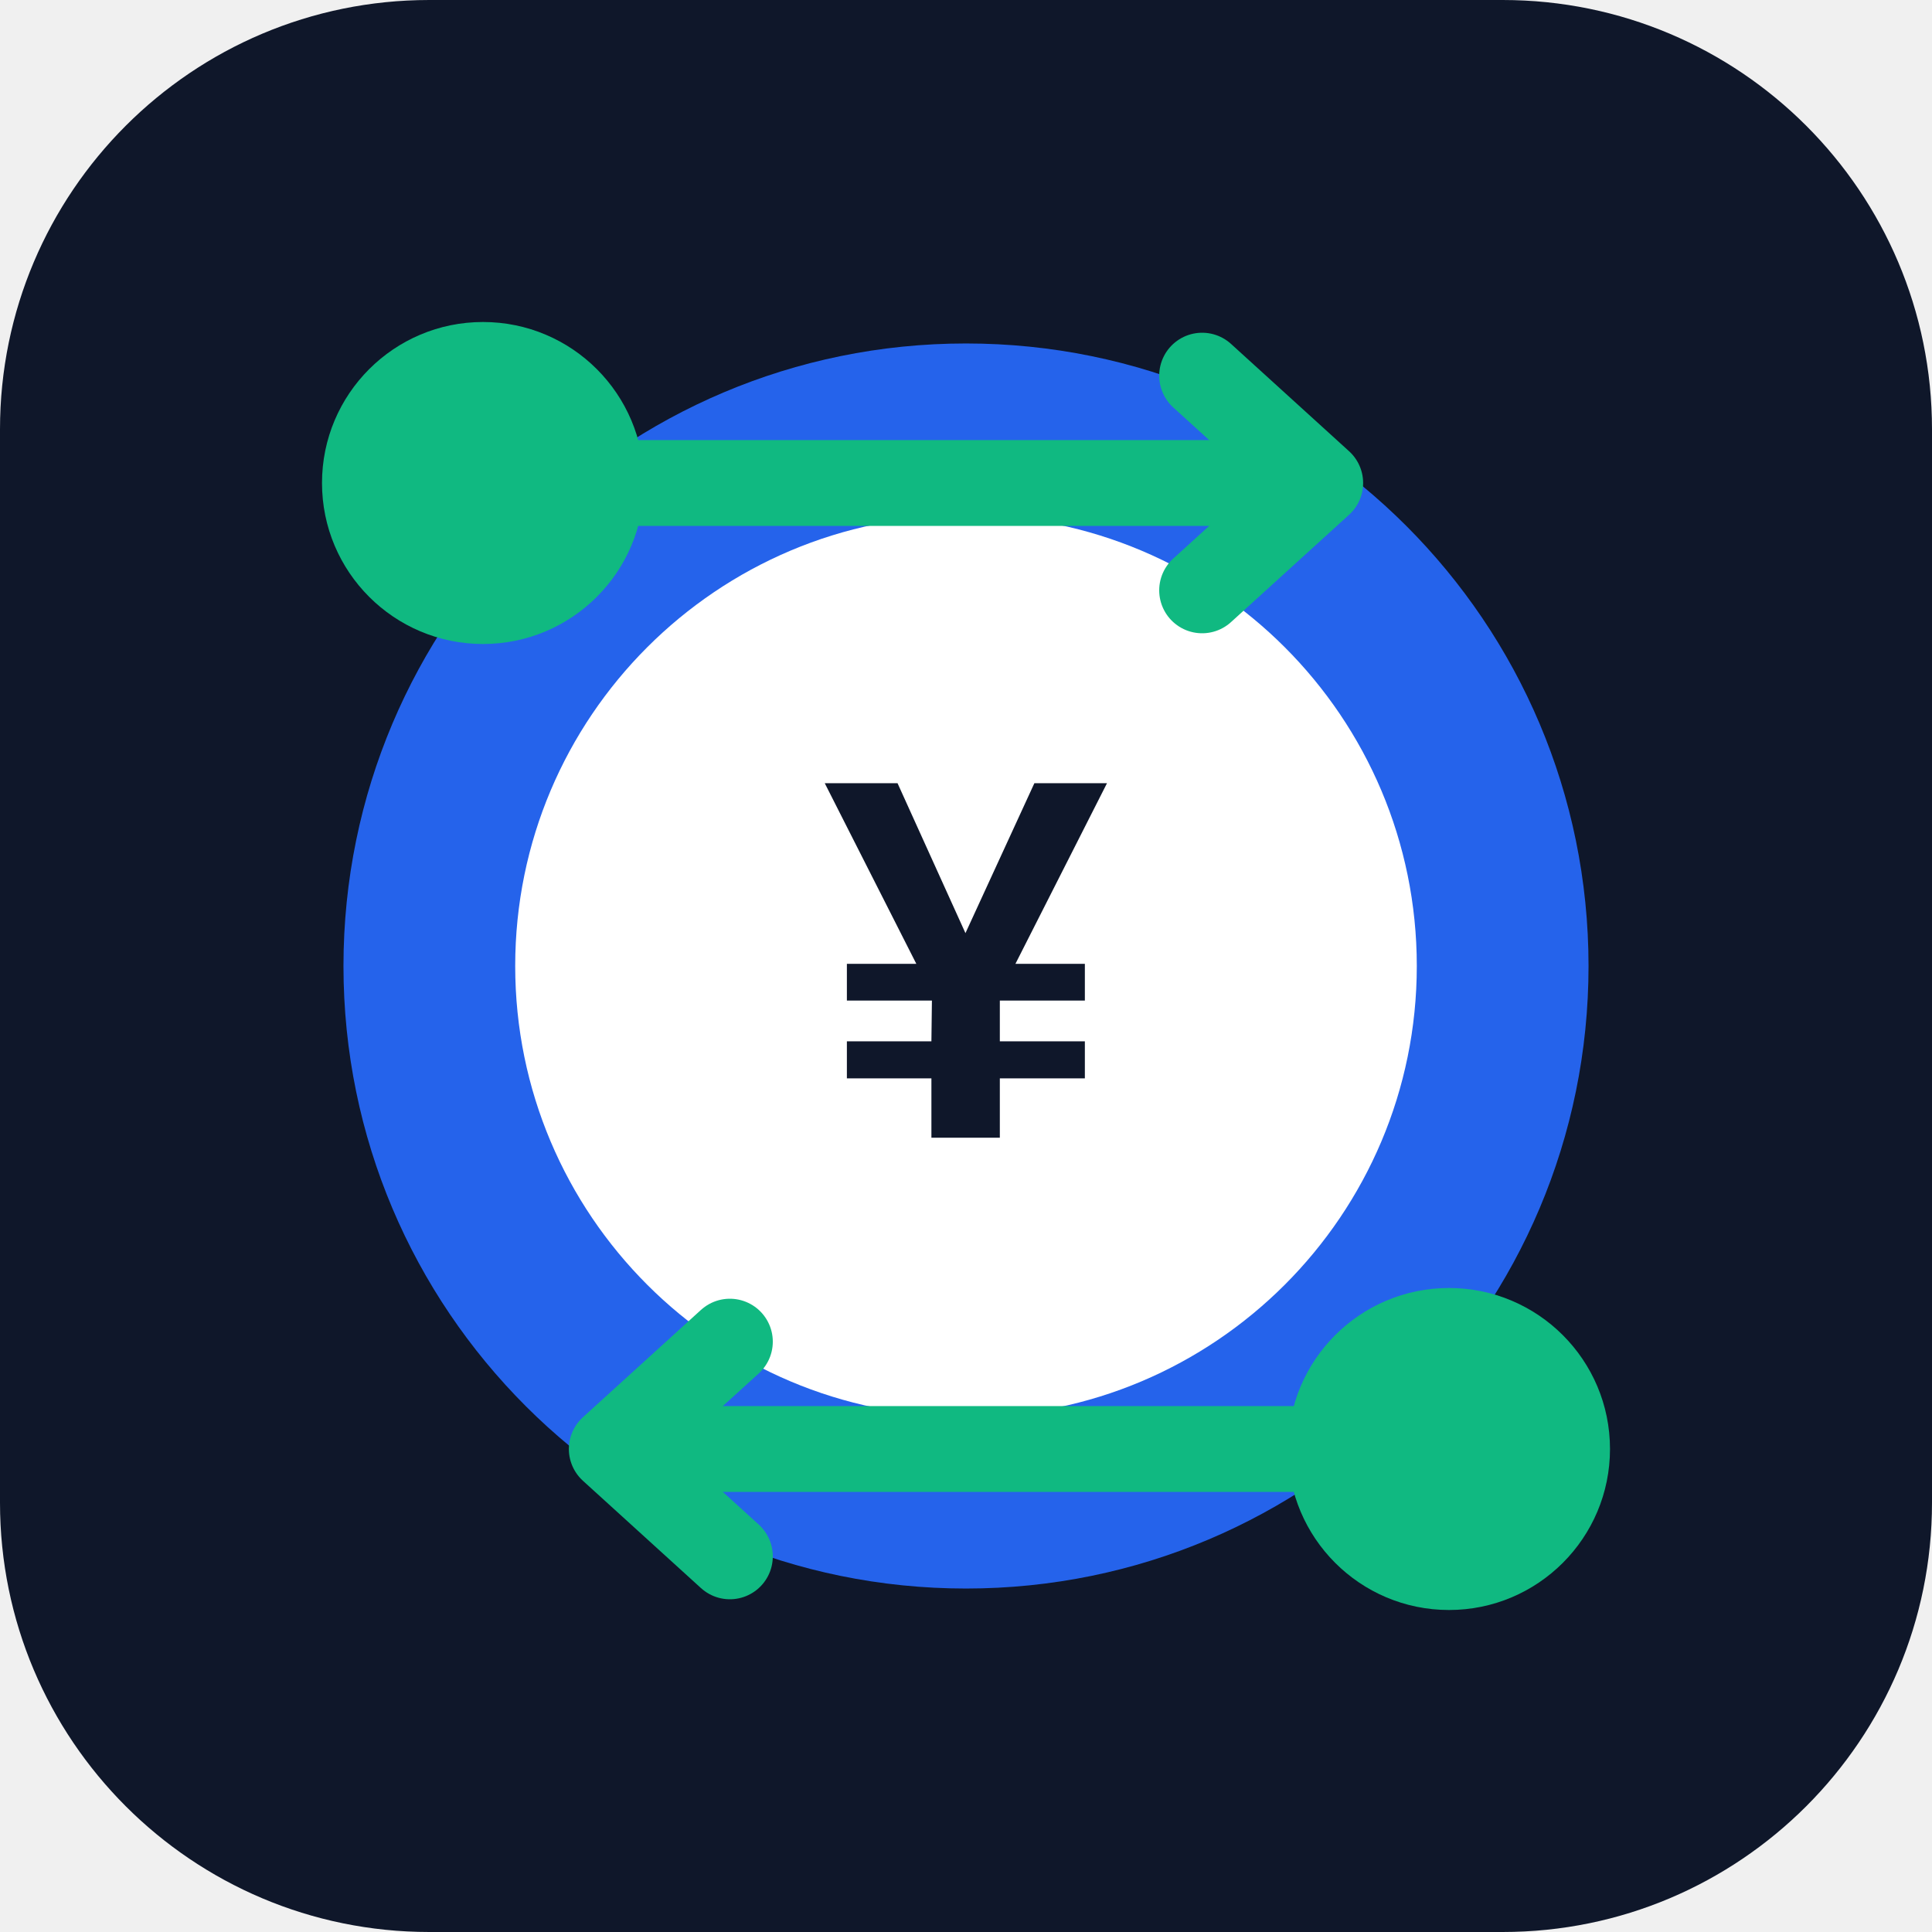
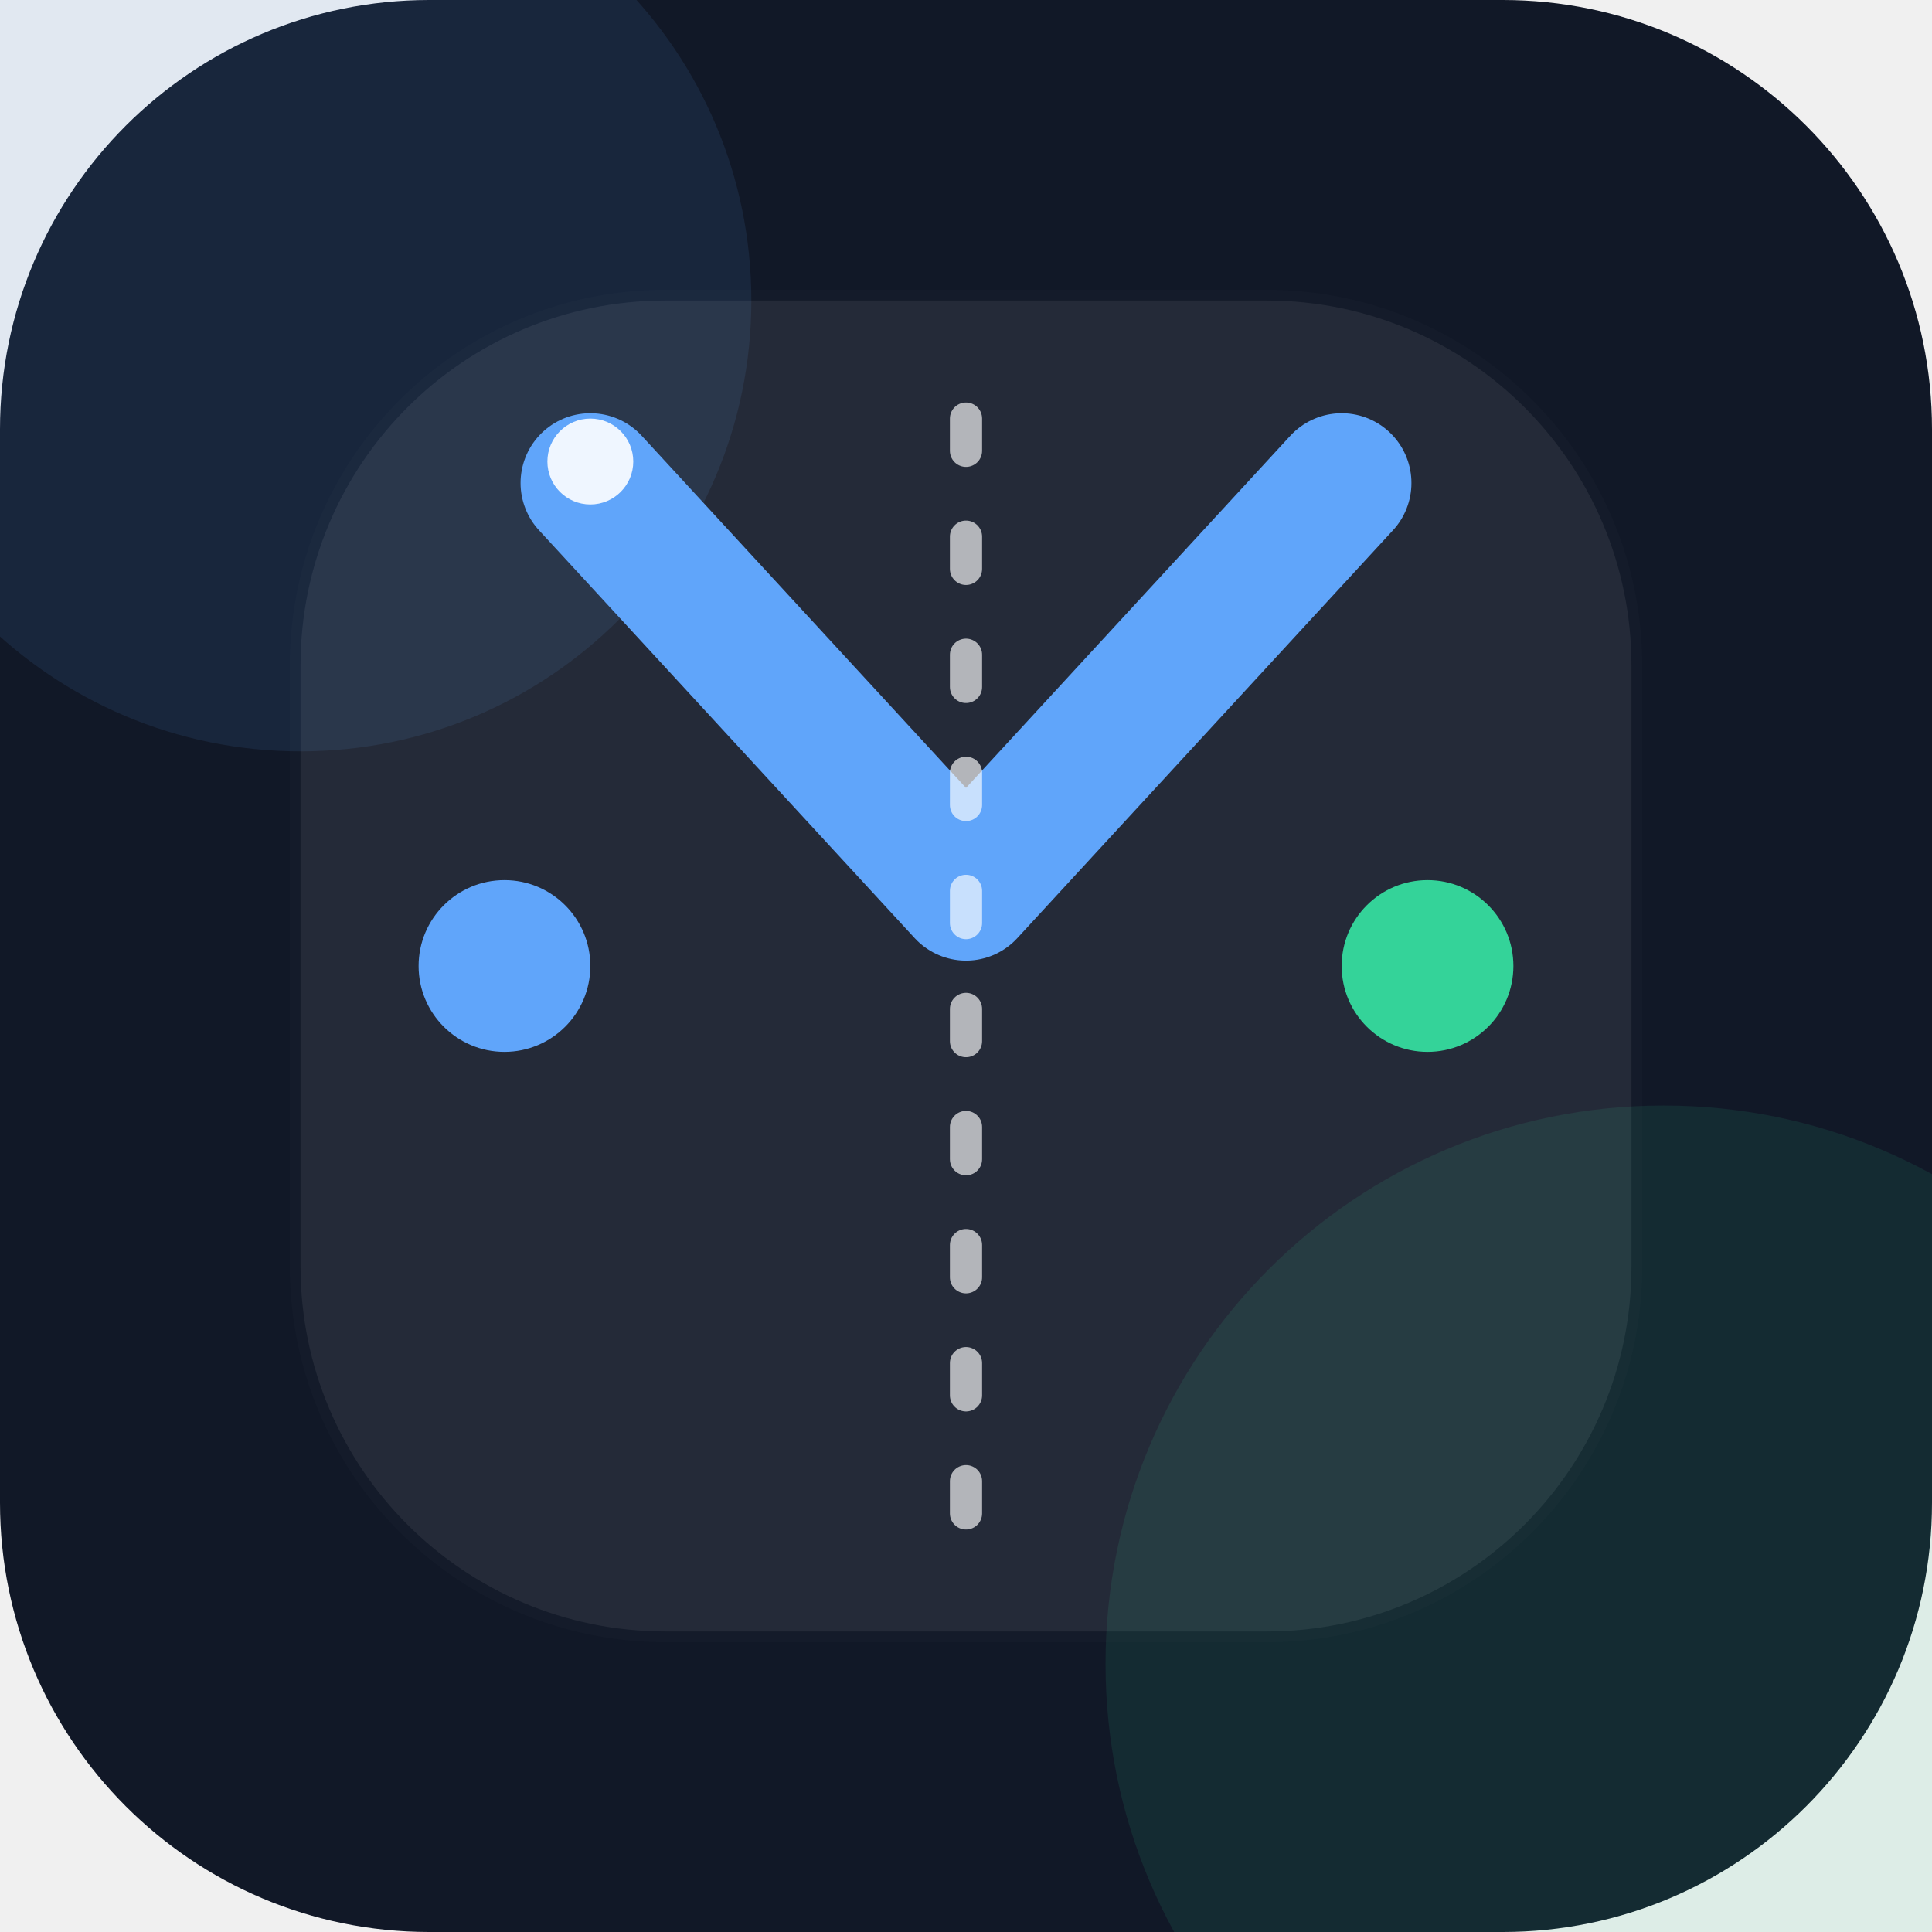
<svg xmlns="http://www.w3.org/2000/svg" width="180" height="180" viewBox="0 0 180 180">
-   <rect width="180" height="180" rx="40" fill="#0f172a" />
-   <circle cx="90" cy="90" r="58" fill="#2563eb" />
-   <circle cx="90" cy="90" r="42" fill="#ffffff" />
-   <text x="90" y="106" text-anchor="middle" font-family="Arial, sans-serif" font-size="48" font-weight="bold" fill="#0f172a">¥</text>
-   <circle cx="45" cy="45" r="15" fill="#10b981" />
-   <circle cx="135" cy="135" r="15" fill="#10b981" />
-   <path d="M57 45 H120" stroke="#10b981" stroke-width="8" stroke-linecap="round" />
-   <path d="M123 45 L112 35 M123 45 L112 55" stroke="#10b981" stroke-width="8" stroke-linecap="round" />
-   <path d="M123 135 H60" stroke="#10b981" stroke-width="8" stroke-linecap="round" />
-   <path d="M57 135 L68 125 M57 135 L68 145" stroke="#10b981" stroke-width="8" stroke-linecap="round" />
+   <defs>
+     <linearGradient id="background" x1="20" y1="10" x2="160" y2="170">
+       <stop offset="0" stop-color="#111827" />
+       <stop offset="0.55" stop-color="#172554" />
+       <stop offset="1" stop-color="#064E3B" />
+     </linearGradient>
+     <linearGradient id="symbol" x1="48" y1="42" x2="132" y2="140">
+       <stop offset="0" stop-color="#60A5FA" />
+       <stop offset="0.5" stop-color="#22D3EE" />
+       <stop offset="1" stop-color="#34D399" />
+     </linearGradient>
+   </defs>
+   <rect width="180" height="180" rx="40" fill="url(#background)" />
+   <circle cx="28" cy="28" r="42" fill="#60A5FA" opacity="0.10" />
+   <circle cx="155" cy="155" r="52" fill="#34D399" opacity="0.10" />
+   <rect x="28" y="28" width="124" height="124" rx="34" fill="#FFFFFF" opacity="0.08" stroke="#FFFFFF" stroke-width="2" stroke-opacity="0.15" />
+   <circle cx="47" cy="90" r="8" fill="#60A5FA" />
+   <circle cx="133" cy="90" r="8" fill="#34D399" />
+   <g fill="none" stroke="url(#symbol)" stroke-width="13" stroke-linecap="round" stroke-linejoin="round">
+     <path d="M55 45 L90 83 L125 45" />
+     <path d="M90 83 L90 137" />
+     <path d="M60 91 L120 91" />
+     <path d="M60 111 L120 111" />
+   </g>
+   <path d="M90 39 L90 143" stroke="#FFFFFF" stroke-width="3" stroke-linecap="round" stroke-dasharray="3 8" opacity="0.65" />
+   <circle cx="55" cy="43" r="4" fill="#FFFFFF" opacity="0.9" />
</svg>
